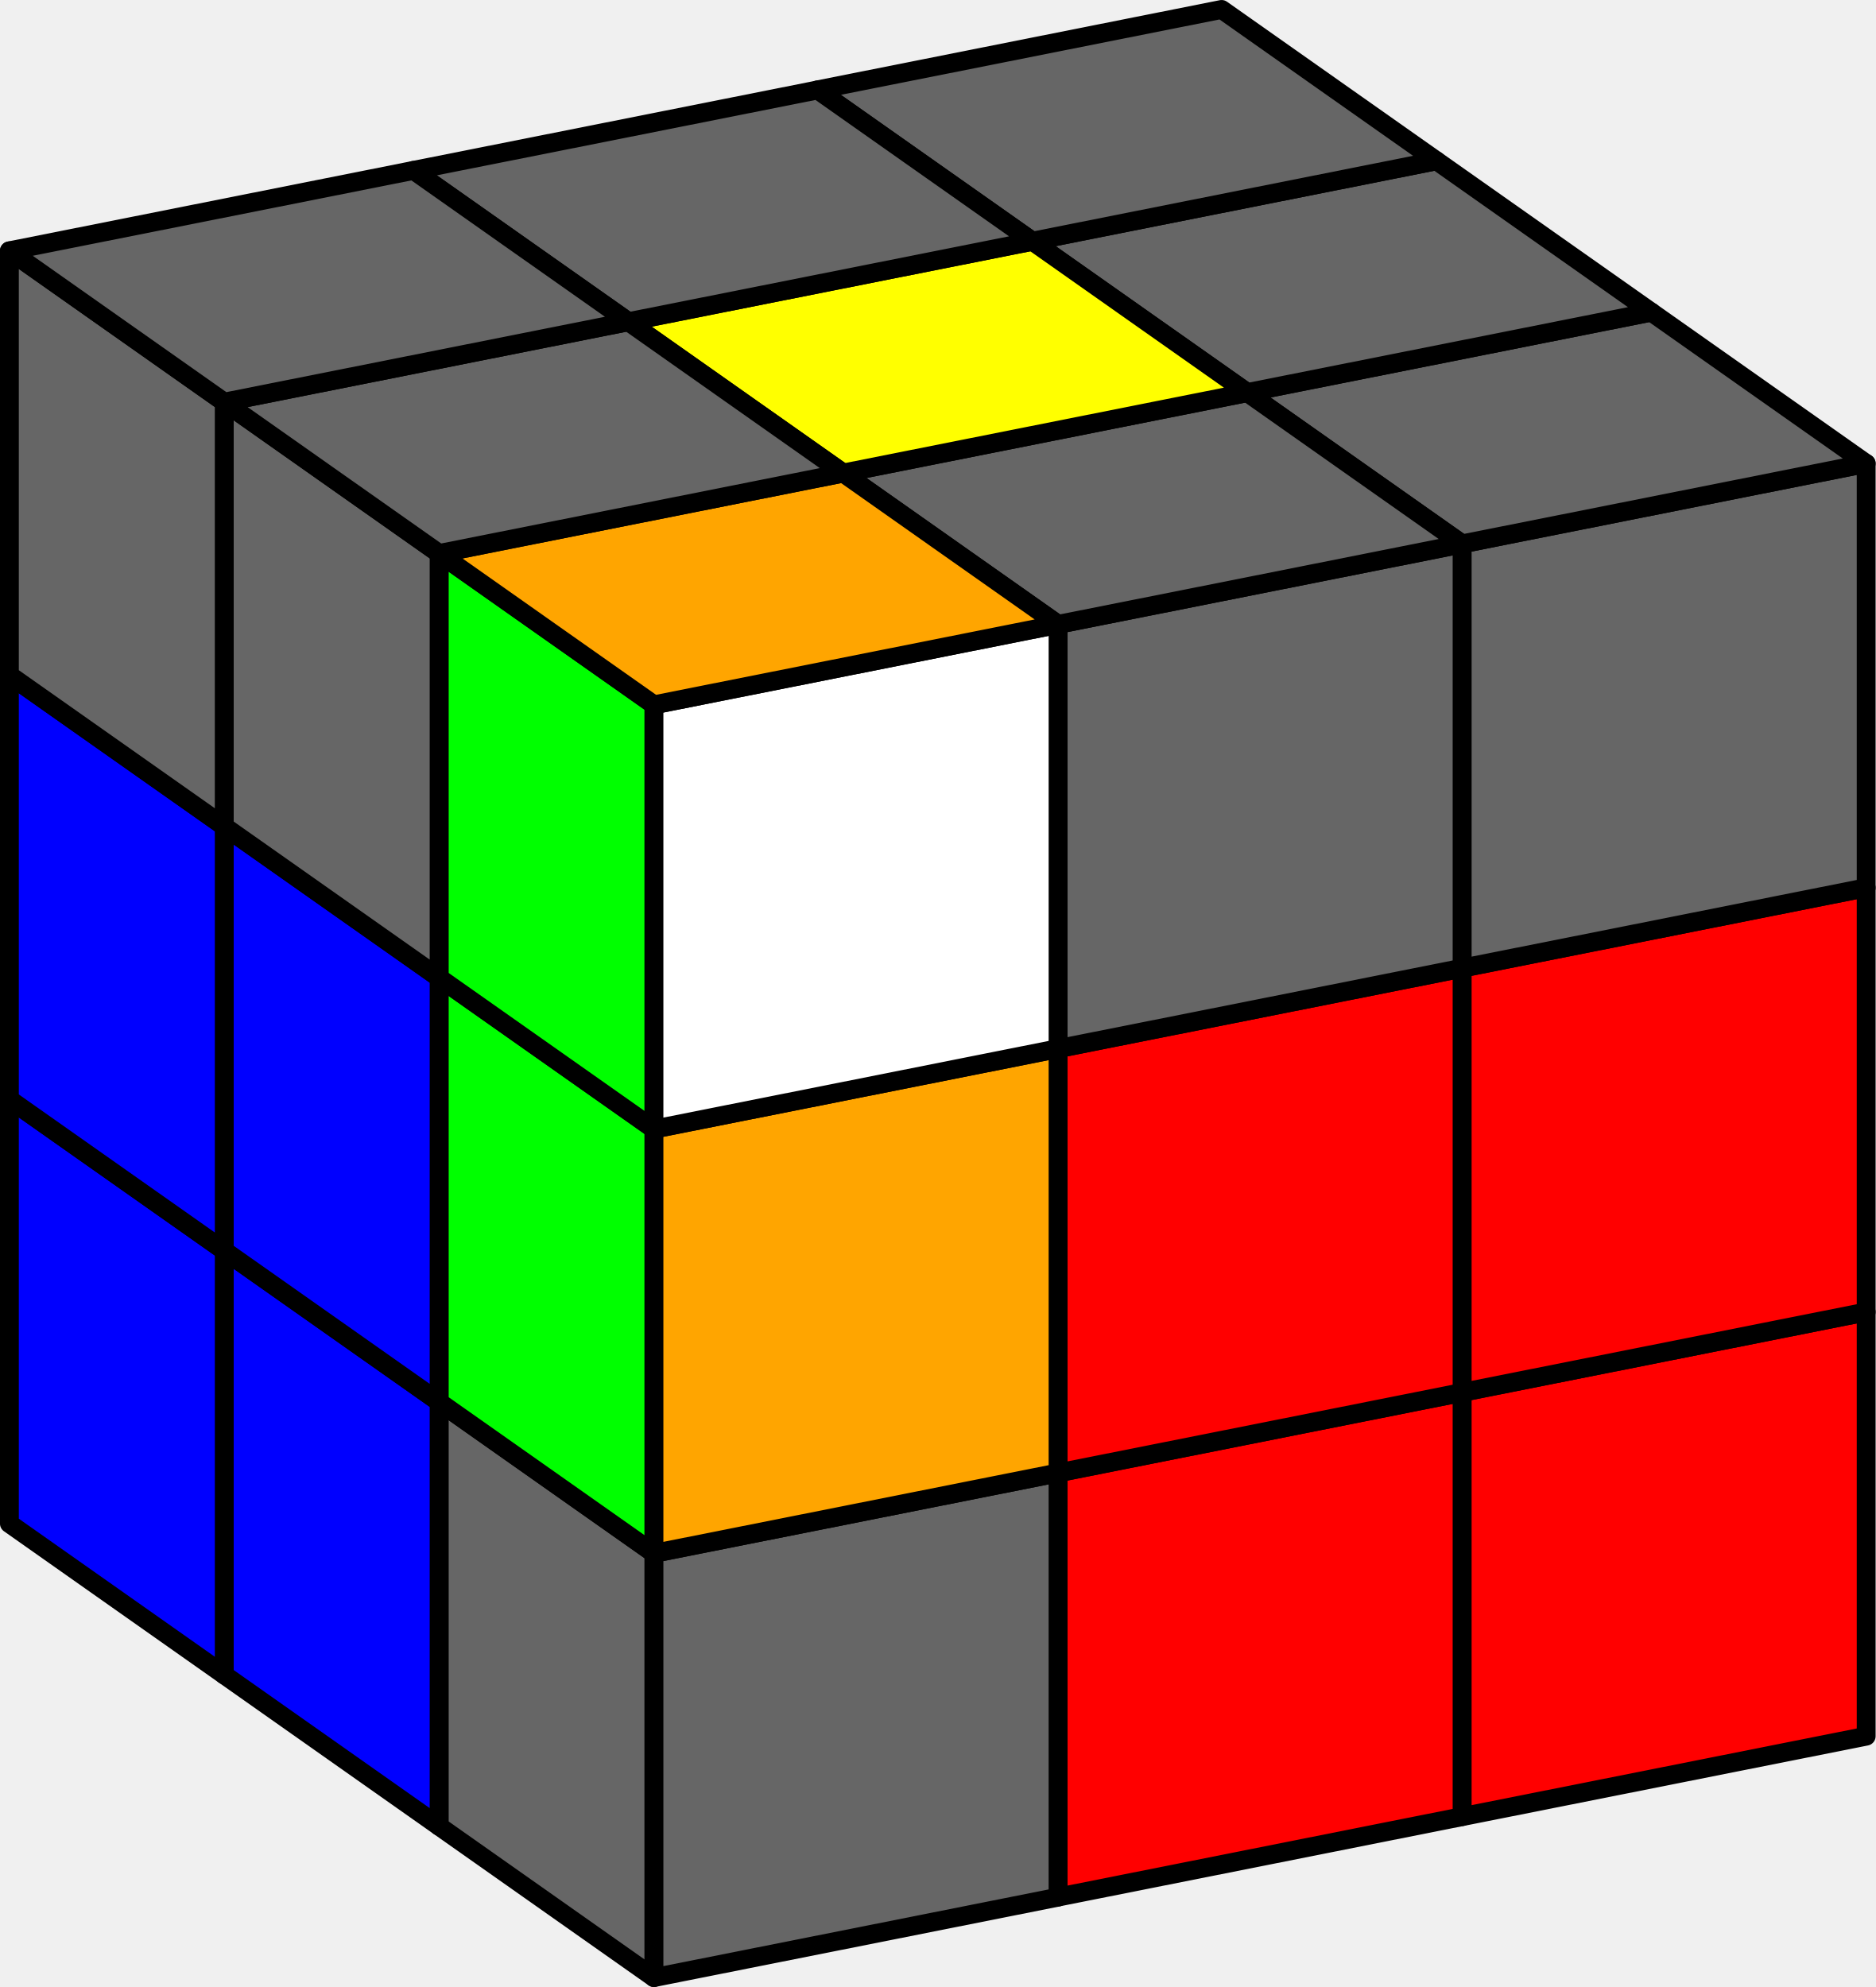
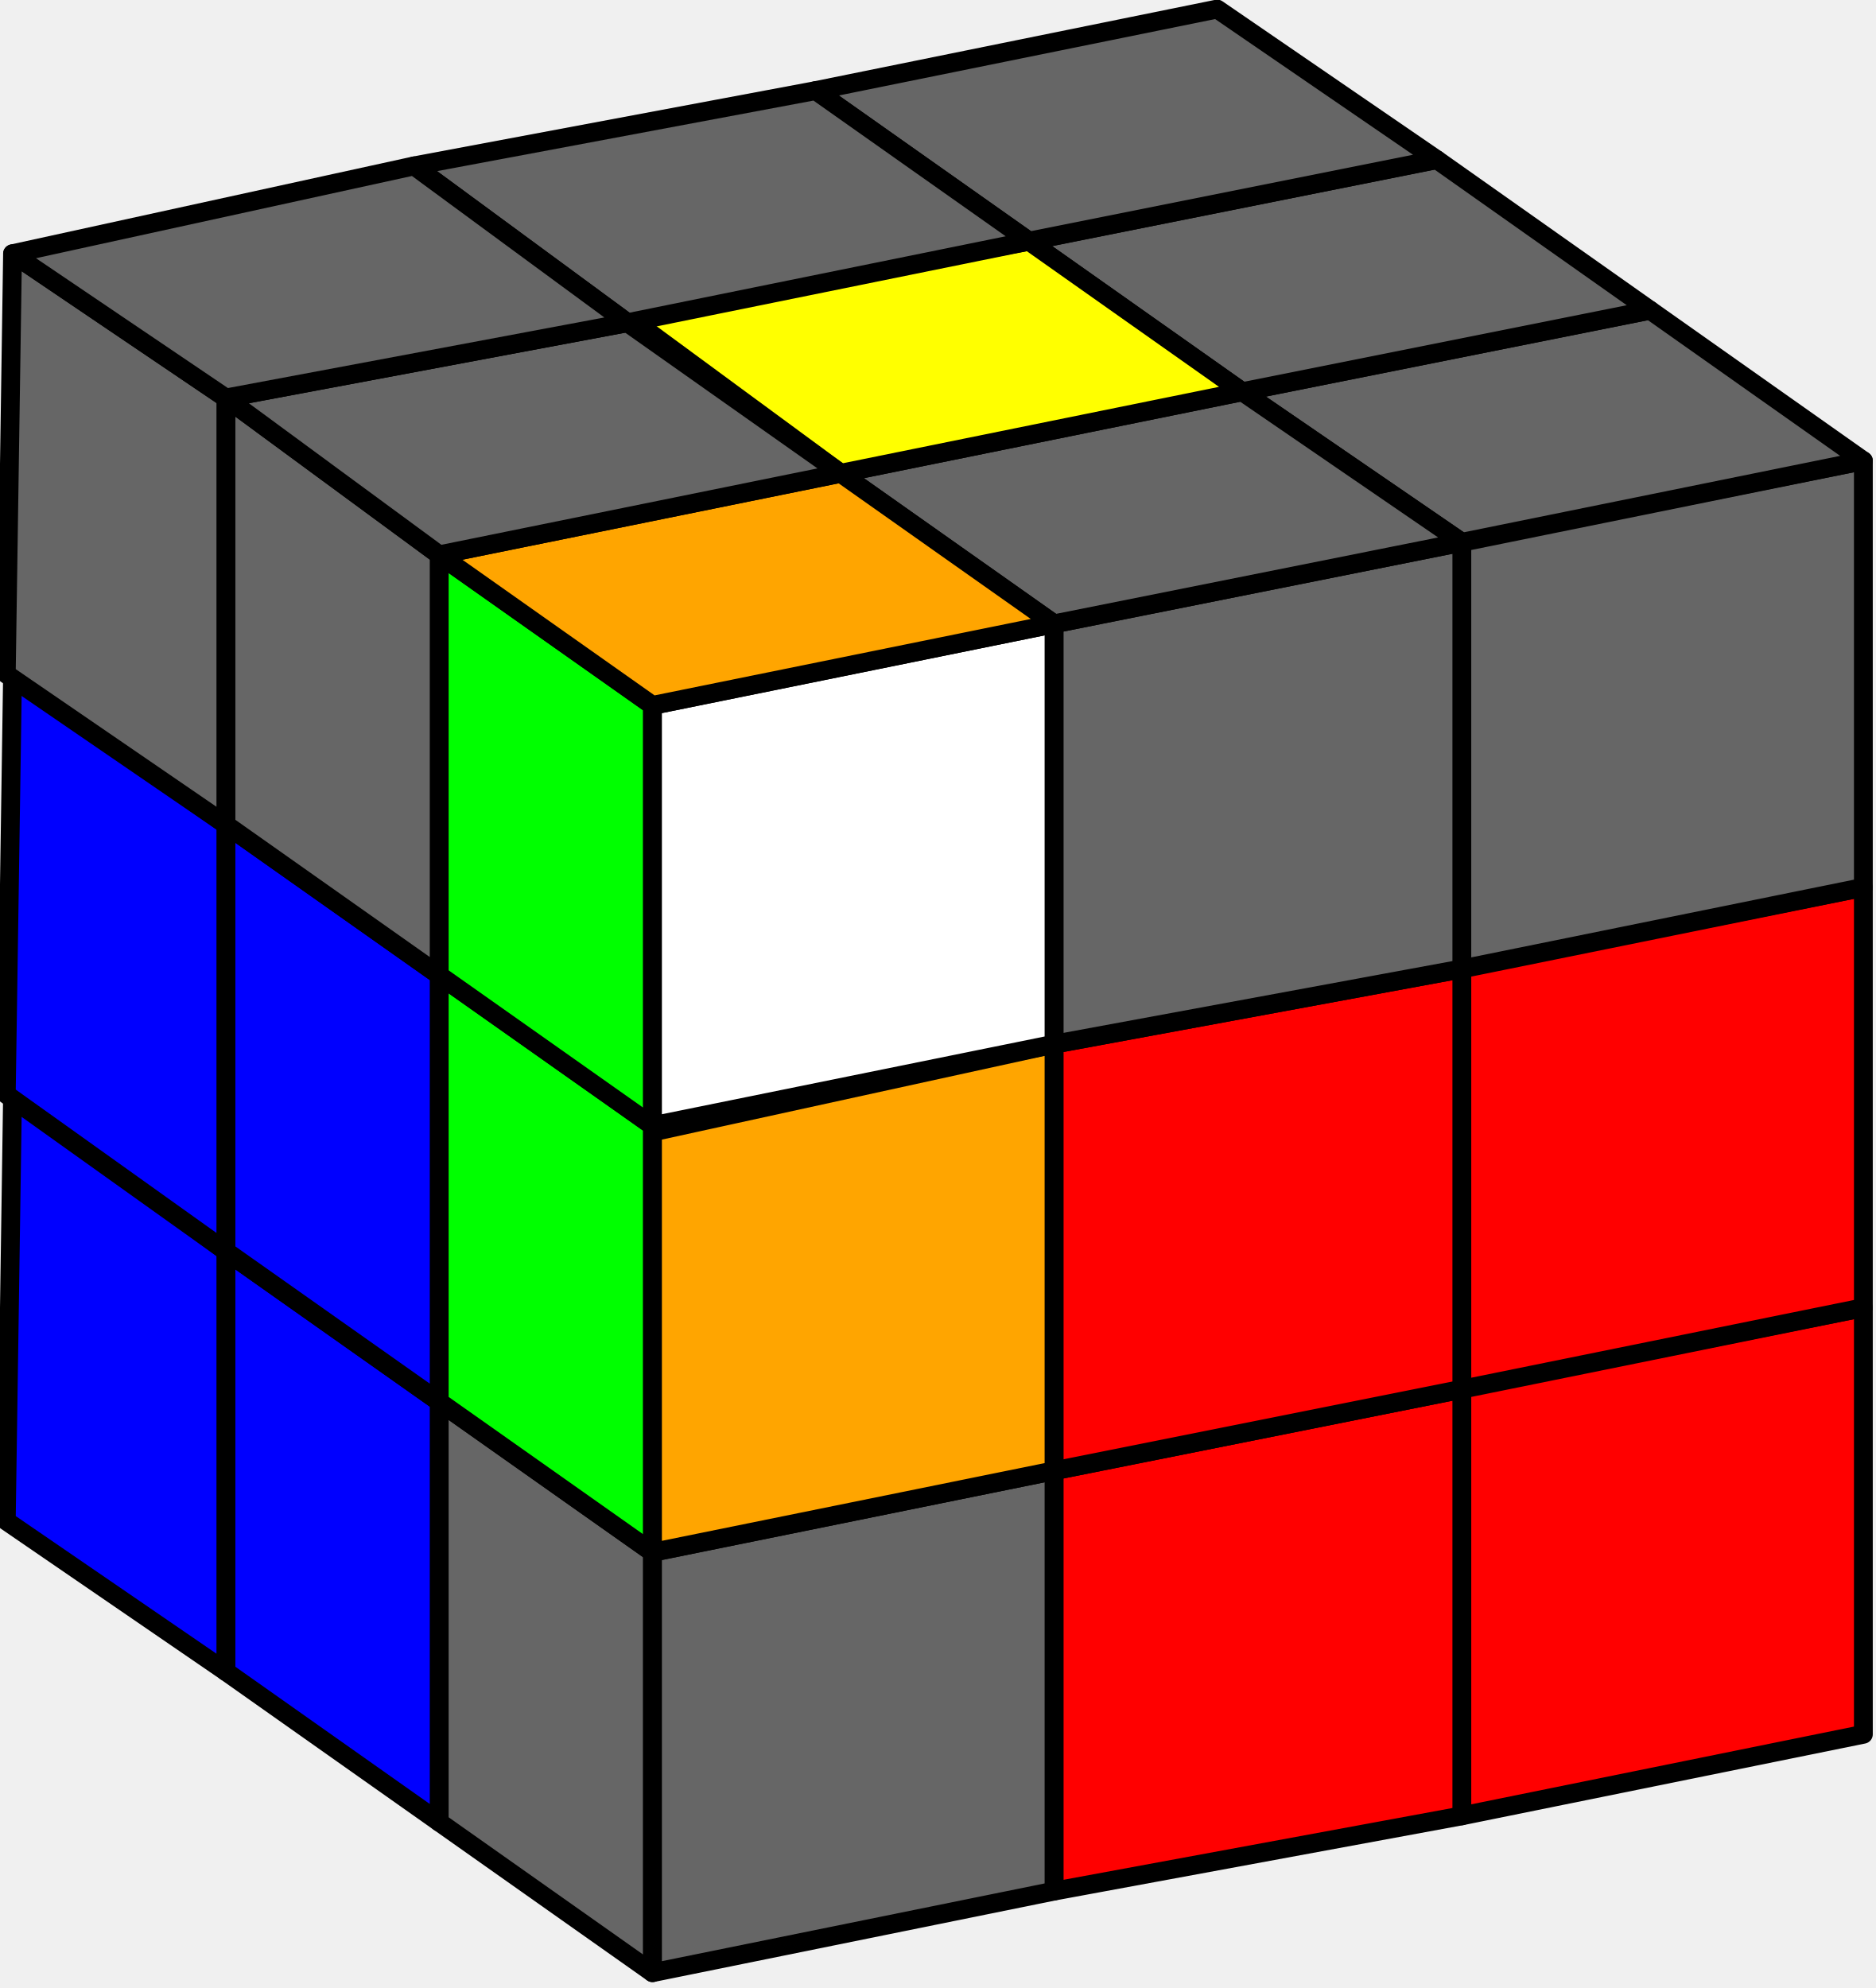
- <svg xmlns="http://www.w3.org/2000/svg" width="59.726mm" height="63.284mm" viewBox="0 0 29.863 31.642" version="1.1" id="svg5177">
-   <defs id="defs5174">
-     </defs>
-   <g id="layer1" transform="translate(-68.78841,-111.9368)">
-     <path style="fill:#666666;fill-opacity:1;stroke:#000000;stroke-width:0.3;stroke-linejoin:round;stroke-miterlimit:4;stroke-dasharray:none;paint-order:fill markers stroke" id="L9" width="9.493" height="8.763" x="57.847" y="133.014" d="m 75.78,134.263 3.421,2.41 v 6.756 l -3.421,-2.41 z" />
-     <path style="fill:#0000ff;fill-opacity:1;stroke:#000000;stroke-width:0.3;stroke-linejoin:round;stroke-miterlimit:4;stroke-dasharray:none;paint-order:fill markers stroke" id="L8" width="9.493" height="8.763" x="54.06" y="131.013" d="m 72.359,131.853 3.421,2.41 v 6.756 l -3.421,-2.41 z" />
-     <path style="fill:#0000ff;fill-opacity:1;stroke:#000000;stroke-width:0.3;stroke-linejoin:round;stroke-miterlimit:4;stroke-dasharray:none;paint-order:fill markers stroke" id="L7" width="9.493" height="8.763" x="50.058" y="128.136" d="m 68.938,129.443 3.421,2.41 0,6.756 -3.421,-2.41 z" />
-     <path style="fill:#00ff00;fill-opacity:1;stroke:#000000;stroke-width:0.3;stroke-linejoin:round;stroke-miterlimit:4;stroke-dasharray:none;paint-order:fill markers stroke" id="L6" width="9.493" height="8.763" x="58.095" y="126.003" d="m 75.78,127.507 3.421,2.41 0,6.756 -3.421,-2.41 z" />
-     <path style="fill:#0000ff;fill-opacity:1;stroke:#000000;stroke-width:0.3;stroke-linejoin:round;stroke-miterlimit:4;stroke-dasharray:none;paint-order:fill markers stroke" id="L5" width="9.493" height="8.763" x="54.771" y="123.787" d="m 72.359,125.097 3.421,2.41 v 6.756 l -3.421,-2.41 z" />
-     <path style="fill:#0000ff;fill-opacity:1;stroke:#000000;stroke-width:0.3;stroke-linejoin:round;stroke-miterlimit:4;stroke-dasharray:none;paint-order:fill markers stroke" id="L4" width="9.493" height="8.763" x="51.183" y="121.356" d="m 68.938,122.687 3.421,2.41 0,6.756 -3.421,-2.41 z" />
-     <path style="fill:#00ff00;fill-opacity:1;stroke:#000000;stroke-width:0.3;stroke-linejoin:round;stroke-miterlimit:4;stroke-dasharray:none;paint-order:fill markers stroke" id="L3" width="9.493" height="8.763" x="58.459" y="118.991" d="m 75.78,120.751 3.421,2.41 v 6.756 l -3.421,-2.41 z" />
-     <path style="fill:#666666;fill-opacity:1;stroke:#000000;stroke-width:0.3;stroke-linejoin:round;stroke-miterlimit:4;stroke-dasharray:none;paint-order:fill markers stroke" id="L2" width="9.493" height="8.763" x="55.957" y="116.185" d="m 72.359,118.341 3.421,2.41 v 6.756 l -3.421,-2.41 z" />
-     <path style="fill:#666666;fill-opacity:1;stroke:#000000;stroke-width:0.3;stroke-linejoin:round;stroke-miterlimit:4;stroke-dasharray:none;paint-order:fill markers stroke" id="L1" width="9.493" height="8.763" x="54.716" y="112.745" d="m 68.938,115.931 3.421,2.41 v 6.756 l -3.421,-2.41 z" />
-     <path style="fill:#ff0000;fill-opacity:1;stroke:#000000;stroke-width:0.3;stroke-linejoin:round;stroke-miterlimit:4;stroke-dasharray:none;paint-order:fill markers stroke" id="F9" width="9.493" height="8.763" x="103.206" y="134.135" d="m 92.068,134.11 6.434,-1.281 v 6.756 l -6.434,1.281 z" />
-     <path style="fill:#ff0000;fill-opacity:1;stroke:#000000;stroke-width:0.3;stroke-linejoin:round;stroke-miterlimit:4;stroke-dasharray:none;paint-order:fill markers stroke" id="F8" width="9.493" height="8.763" x="96.426" y="135.391" d="m 85.634,135.391 6.434,-1.281 0,6.756 -6.434,1.281 z" />
-     <path style="fill:#666666;fill-opacity:1;stroke:#000000;stroke-width:0.3;stroke-linejoin:round;stroke-miterlimit:4;stroke-dasharray:none;paint-order:fill markers stroke" id="F7" width="9.493" height="8.763" x="90.341" y="136.648" d="m 79.201,136.673 6.434,-1.281 v 6.756 l -6.434,1.281 z" />
-     <path style="fill:#ff0000;fill-opacity:1;stroke:#000000;stroke-width:0.3;stroke-linejoin:round;stroke-miterlimit:4;stroke-dasharray:none;paint-order:fill markers stroke" id="F6" width="9.493" height="8.763" x="103.14" y="127.751" d="m 92.068,127.354 6.434,-1.281 v 6.756 l -6.434,1.281 z" />
-     <path style="fill:#ff0000;fill-opacity:1;stroke:#000000;stroke-width:0.3;stroke-linejoin:round;stroke-miterlimit:4;stroke-dasharray:none;paint-order:fill markers stroke" id="F5" width="9.493" height="8.763" x="97.087" y="128.611" d="m 85.634,128.636 6.434,-1.281 0,6.756 -6.434,1.281 z" />
-     <path style="fill:#ffa500;fill-opacity:1;stroke:#000000;stroke-width:0.3;stroke-linejoin:round;stroke-miterlimit:4;stroke-dasharray:none;paint-order:fill markers stroke" id="F4" width="9.493" height="8.763" x="90.704" y="130.067" d="m 79.201,129.917 6.434,-1.281 v 6.756 l -6.434,1.281 z" />
-     <path style="fill:#666666;fill-opacity:1;stroke:#000000;stroke-width:0.3;stroke-linejoin:round;stroke-miterlimit:4;stroke-dasharray:none;paint-order:fill markers stroke" id="F3" width="9.493" height="8.763" x="102.842" y="120.707" d="m 92.068,120.598 6.434,-1.281 0,6.756 -6.434,1.281 z" />
-     <path style="fill:#666666;fill-opacity:1;stroke:#000000;stroke-width:0.3;stroke-linejoin:round;stroke-miterlimit:4;stroke-dasharray:none;paint-order:fill markers stroke" id="F2" width="9.493" height="8.763" x="96.757" y="121.798" d="m 85.634,121.88 6.434,-1.281 0,6.756 -6.434,1.281 z" />
-     <path style="fill:#ffffff;fill-opacity:1;stroke:#000000;stroke-width:0.3;stroke-linejoin:round;stroke-miterlimit:4;stroke-dasharray:none;paint-order:fill markers stroke" id="F1" width="9.493" height="8.763" x="90.804" y="123.816" d="m 79.201,123.161 6.434,-1.281 v 6.756 l -6.434,1.281 z" />
-     <path style="fill:#666666;fill-opacity:1;stroke:#000000;stroke-width:0.3;stroke-linejoin:round;stroke-miterlimit:4;stroke-dasharray:none;paint-order:fill markers stroke" id="U9" width="10.088" height="8.2" x="88.881" y="102.427" d="m 88.647,118.188 6.434,-1.281 3.421,2.41 -6.434,1.281 z" />
-     <path style="fill:#666666;fill-opacity:1;stroke:#000000;stroke-width:0.3;stroke-linejoin:round;stroke-miterlimit:4;stroke-dasharray:none;paint-order:fill markers stroke" id="U8" width="10.088" height="8.2" x="82.068" y="103.717" d="m 82.213,119.47 6.434,-1.281 3.421,2.41 -6.434,1.281 z" />
-     <path style="fill:#ffa500;fill-opacity:1;stroke:#000000;stroke-width:0.3;stroke-linejoin:round;stroke-miterlimit:4;stroke-dasharray:none;paint-order:fill markers stroke" id="U7" width="10.088" height="8.2" x="76.776" y="105.139" d="m 75.78,120.751 6.434,-1.281 3.421,2.41 -6.434,1.281 z" />
-     <path style="fill:#666666;fill-opacity:1;stroke:#000000;stroke-width:0.3;stroke-linejoin:round;stroke-miterlimit:4;stroke-dasharray:none;paint-order:fill markers stroke" id="U6" width="10.088" height="8.2" x="85.474" y="99.847" d="m 85.226,115.778 6.434,-1.281 3.421,2.41 -6.434,1.281 z" />
-     <path style="fill:#ffff00;fill-opacity:1;stroke:#000000;stroke-width:0.3;stroke-linejoin:round;stroke-miterlimit:4;stroke-dasharray:none;paint-order:fill markers stroke" id="U5" width="10.088" height="8.2" x="78.562" y="101.203" d="m 78.793,117.06 6.434,-1.281 3.421,2.41 -6.434,1.281 z" />
-     <path style="fill:#666666;fill-opacity:1;stroke:#000000;stroke-width:0.3;stroke-linejoin:round;stroke-miterlimit:4;stroke-dasharray:none;paint-order:fill markers stroke" id="U4" width="10.088" height="8.2" x="73.733" y="102.361" d="m 72.359,118.341 6.434,-1.281 3.421,2.41 -6.434,1.281 z" />
-     <path style="fill:#666666;fill-opacity:1;stroke:#000000;stroke-width:0.3;stroke-linejoin:round;stroke-miterlimit:4;stroke-dasharray:none;paint-order:fill markers stroke" id="U3" width="10.088" height="8.2" x="82.498" y="97.499" d="m 81.805,113.368 6.434,-1.281 3.421,2.41 -6.434,1.281 z" />
-     <path style="fill:#666666;fill-opacity:1;stroke:#000000;stroke-width:0.3;stroke-linejoin:round;stroke-miterlimit:4;stroke-dasharray:none;paint-order:fill markers stroke" id="U2" width="10.088" height="8.2" x="76.346" y="98.987" d="m 75.372,114.65 6.434,-1.281 3.421,2.41 -6.434,1.281 z" />
-     <path style="fill:#666666;fill-opacity:1;stroke:#000000;stroke-width:0.3;stroke-linejoin:round;stroke-miterlimit:4;stroke-dasharray:none;paint-order:fill markers stroke" id="U1" width="10.088" height="8.2" x="70.79" y="100.475" d="m 68.938,115.931 6.434,-1.281 3.421,2.41 -6.434,1.281 z" />
+ <svg xmlns="http://www.w3.org/2000/svg" width="225.7" height="239.2" viewBox="0 0 29.9 31.6">
+   <g stroke="#000000" stroke-linejoin="round" stroke-width="0.3" paint-order="fill markers stroke">
+     <path fill="#666666" d="m75.8 134.3 3.4 2.4v6.7l-3.4-2.4z" transform="translate(-68.8 -112)" />
+     <path fill="#0000ff" d="m72.4 131.9 3.4 2.4v6.7l-3.4-2.4z" transform="translate(-68.8 -112)" />
+     <path fill="#0000ff" d="m69 129.4 3.4 2.5v6.7l-3.5-2.4z" transform="translate(-68.8 -112)" />
+     <path fill="#00ff00" d="m75.8 127.5 3.4 2.4v6.8l-3.4-2.4z" transform="translate(-68.8 -112)" />
+     <path fill="#0000ff" d="m72.4 125.1 3.4 2.4v6.8l-3.4-2.4z" transform="translate(-68.8 -112)" />
+     <path fill="#0000ff" d="m69 122.7 3.4 2.4v6.8l-3.5-2.5z" transform="translate(-68.8 -112)" />
+     <path fill="#00ff00" d="m75.8 120.8 3.4 2.4v6.7l-3.4-2.4z" transform="translate(-68.8 -112)" />
+     <path fill="#666666" d="m72.4 118.3 3.4 2.5v6.7l-3.4-2.4z" transform="translate(-68.8 -112)" />
+     <path fill="#666666" d="m69 116 3.4 2.3v6.8l-3.5-2.4z" transform="translate(-68.8 -112)" />
+     <path fill="#ff0000" d="m92 134.1 6.5-1.3v6.8l-6.4 1.3z" transform="translate(-68.8 -112)" />
+     <path fill="#ff0000" d="m85.6 135.4 6.5-1.3v6.8l-6.5 1.2z" transform="translate(-68.8 -112)" />
+     <path fill="#666666" d="m79.2 136.7 6.4-1.3v6.7l-6.4 1.3z" transform="translate(-68.8 -112)" />
+     <path fill="#ff0000" d="m92 127.4 6.5-1.3v6.7l-6.4 1.3z" transform="translate(-68.8 -112)" />
+     <path fill="#ff0000" d="m85.6 128.6 6.5-1.2v6.7l-6.5 1.3z" transform="translate(-68.8 -112)" />
+     <path fill="#ffa500" d="m79.2 130 6.4-1.4v6.8l-6.4 1.3z" transform="translate(-68.8 -112)" />
+     <path fill="#666666" d="m92 120.6 6.5-1.3v6.8l-6.4 1.3z" transform="translate(-68.8 -112)" />
+     <path fill="#666666" d="m85.6 121.9 6.5-1.3v6.8l-6.5 1.2z" transform="translate(-68.8 -112)" />
+     <path fill="#ffffff" d="m79.2 123.2 6.4-1.3v6.7l-6.4 1.3z" transform="translate(-68.8 -112)" />
+     <path fill="#666666" d="m88.6 118.2 6.5-1.3 3.4 2.4-6.4 1.3z" transform="translate(-68.8 -112)" />
+     <path fill="#666666" d="m82.2 119.5 6.4-1.3 3.5 2.4-6.5 1.3z" transform="translate(-68.8 -112)" />
+     <path fill="#ffa500" d="m75.8 120.8 6.4-1.3 3.4 2.4-6.4 1.3z" transform="translate(-68.8 -112)" />
+     <path fill="#666666" d="m85.2 115.8 6.5-1.3 3.4 2.4-6.5 1.3z" transform="translate(-68.8 -112)" />
+     <path fill="#ffff00" d="m78.8 117 6.4-1.2 3.4 2.4-6.4 1.3z" transform="translate(-68.8 -112)" />
+     <path fill="#666666" d="m72.4 118.3 6.4-1.2 3.4 2.4-6.4 1.3z" transform="translate(-68.8 -112)" />
+     <path fill="#666666" d="m81.8 113.4 6.4-1.3 3.5 2.4-6.5 1.3z" transform="translate(-68.8 -112)" />
+     <path fill="#666666" d="m75.4 114.6 6.4-1.2 3.4 2.4-6.4 1.3z" transform="translate(-68.8 -112)" />
+     <path fill="#666666" d="m69 116 6.4-1.4 3.4 2.5-6.4 1.2z" transform="translate(-68.8 -112)" />
  </g>
</svg>
